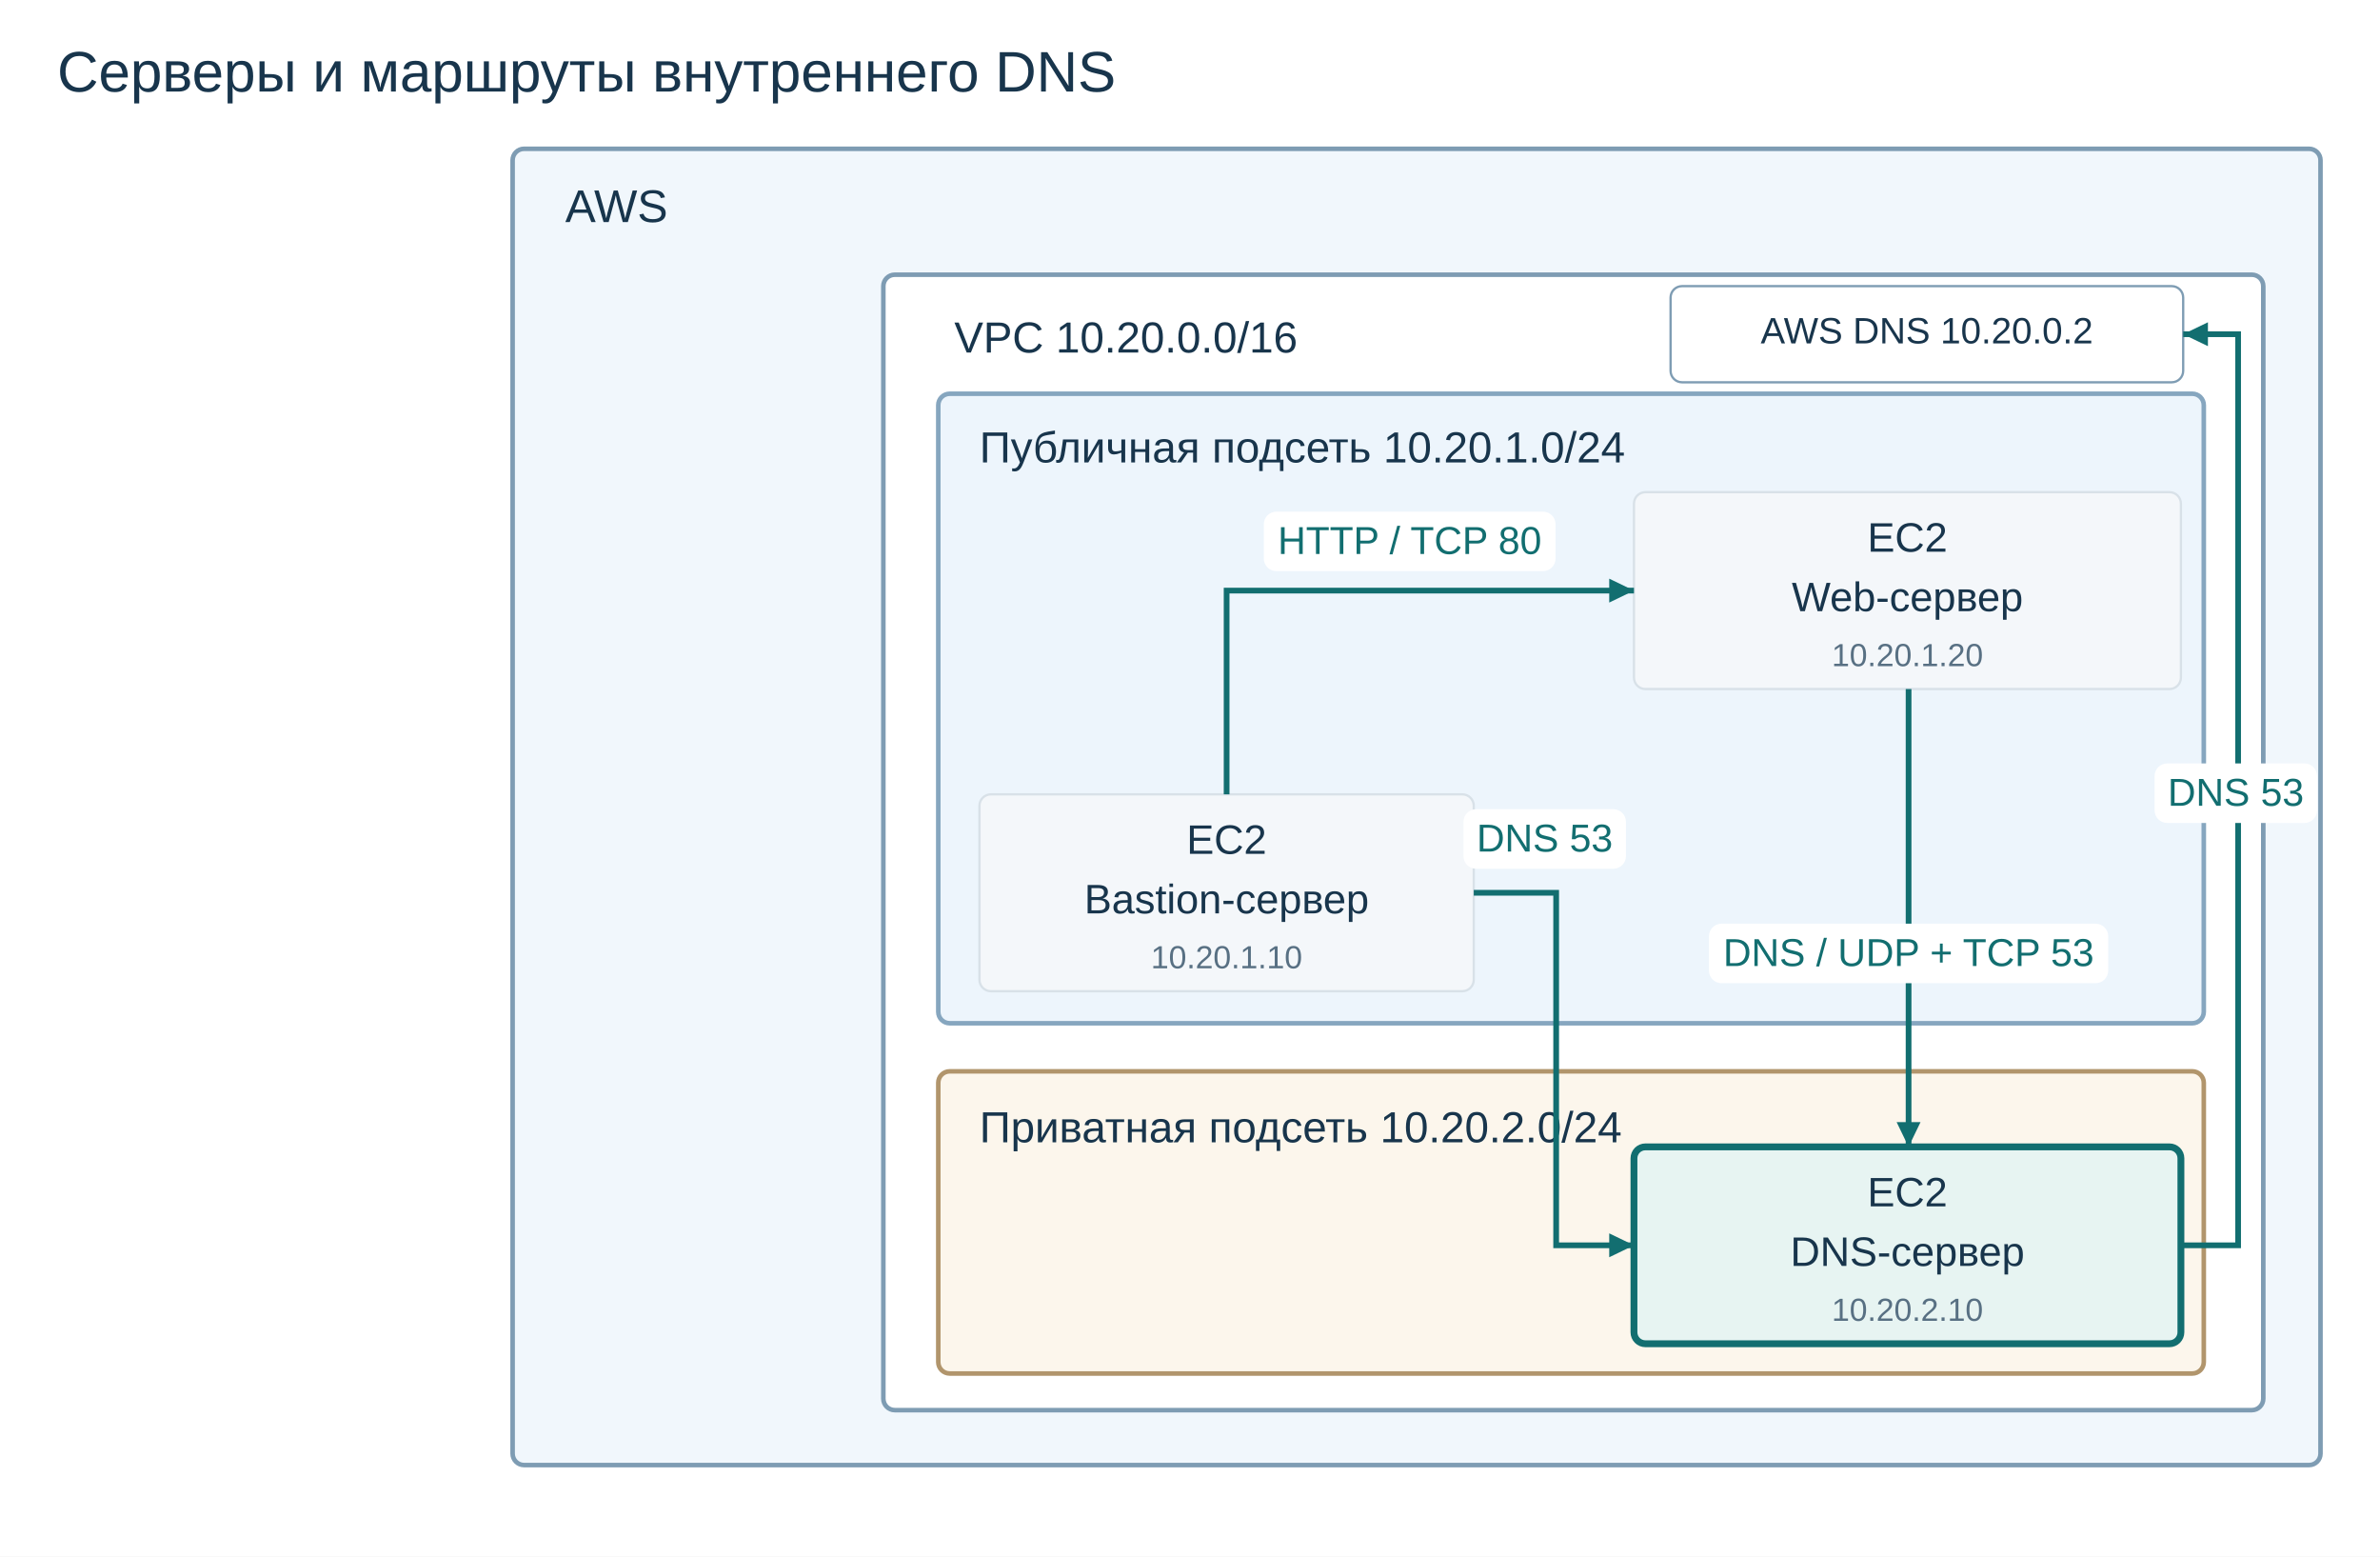
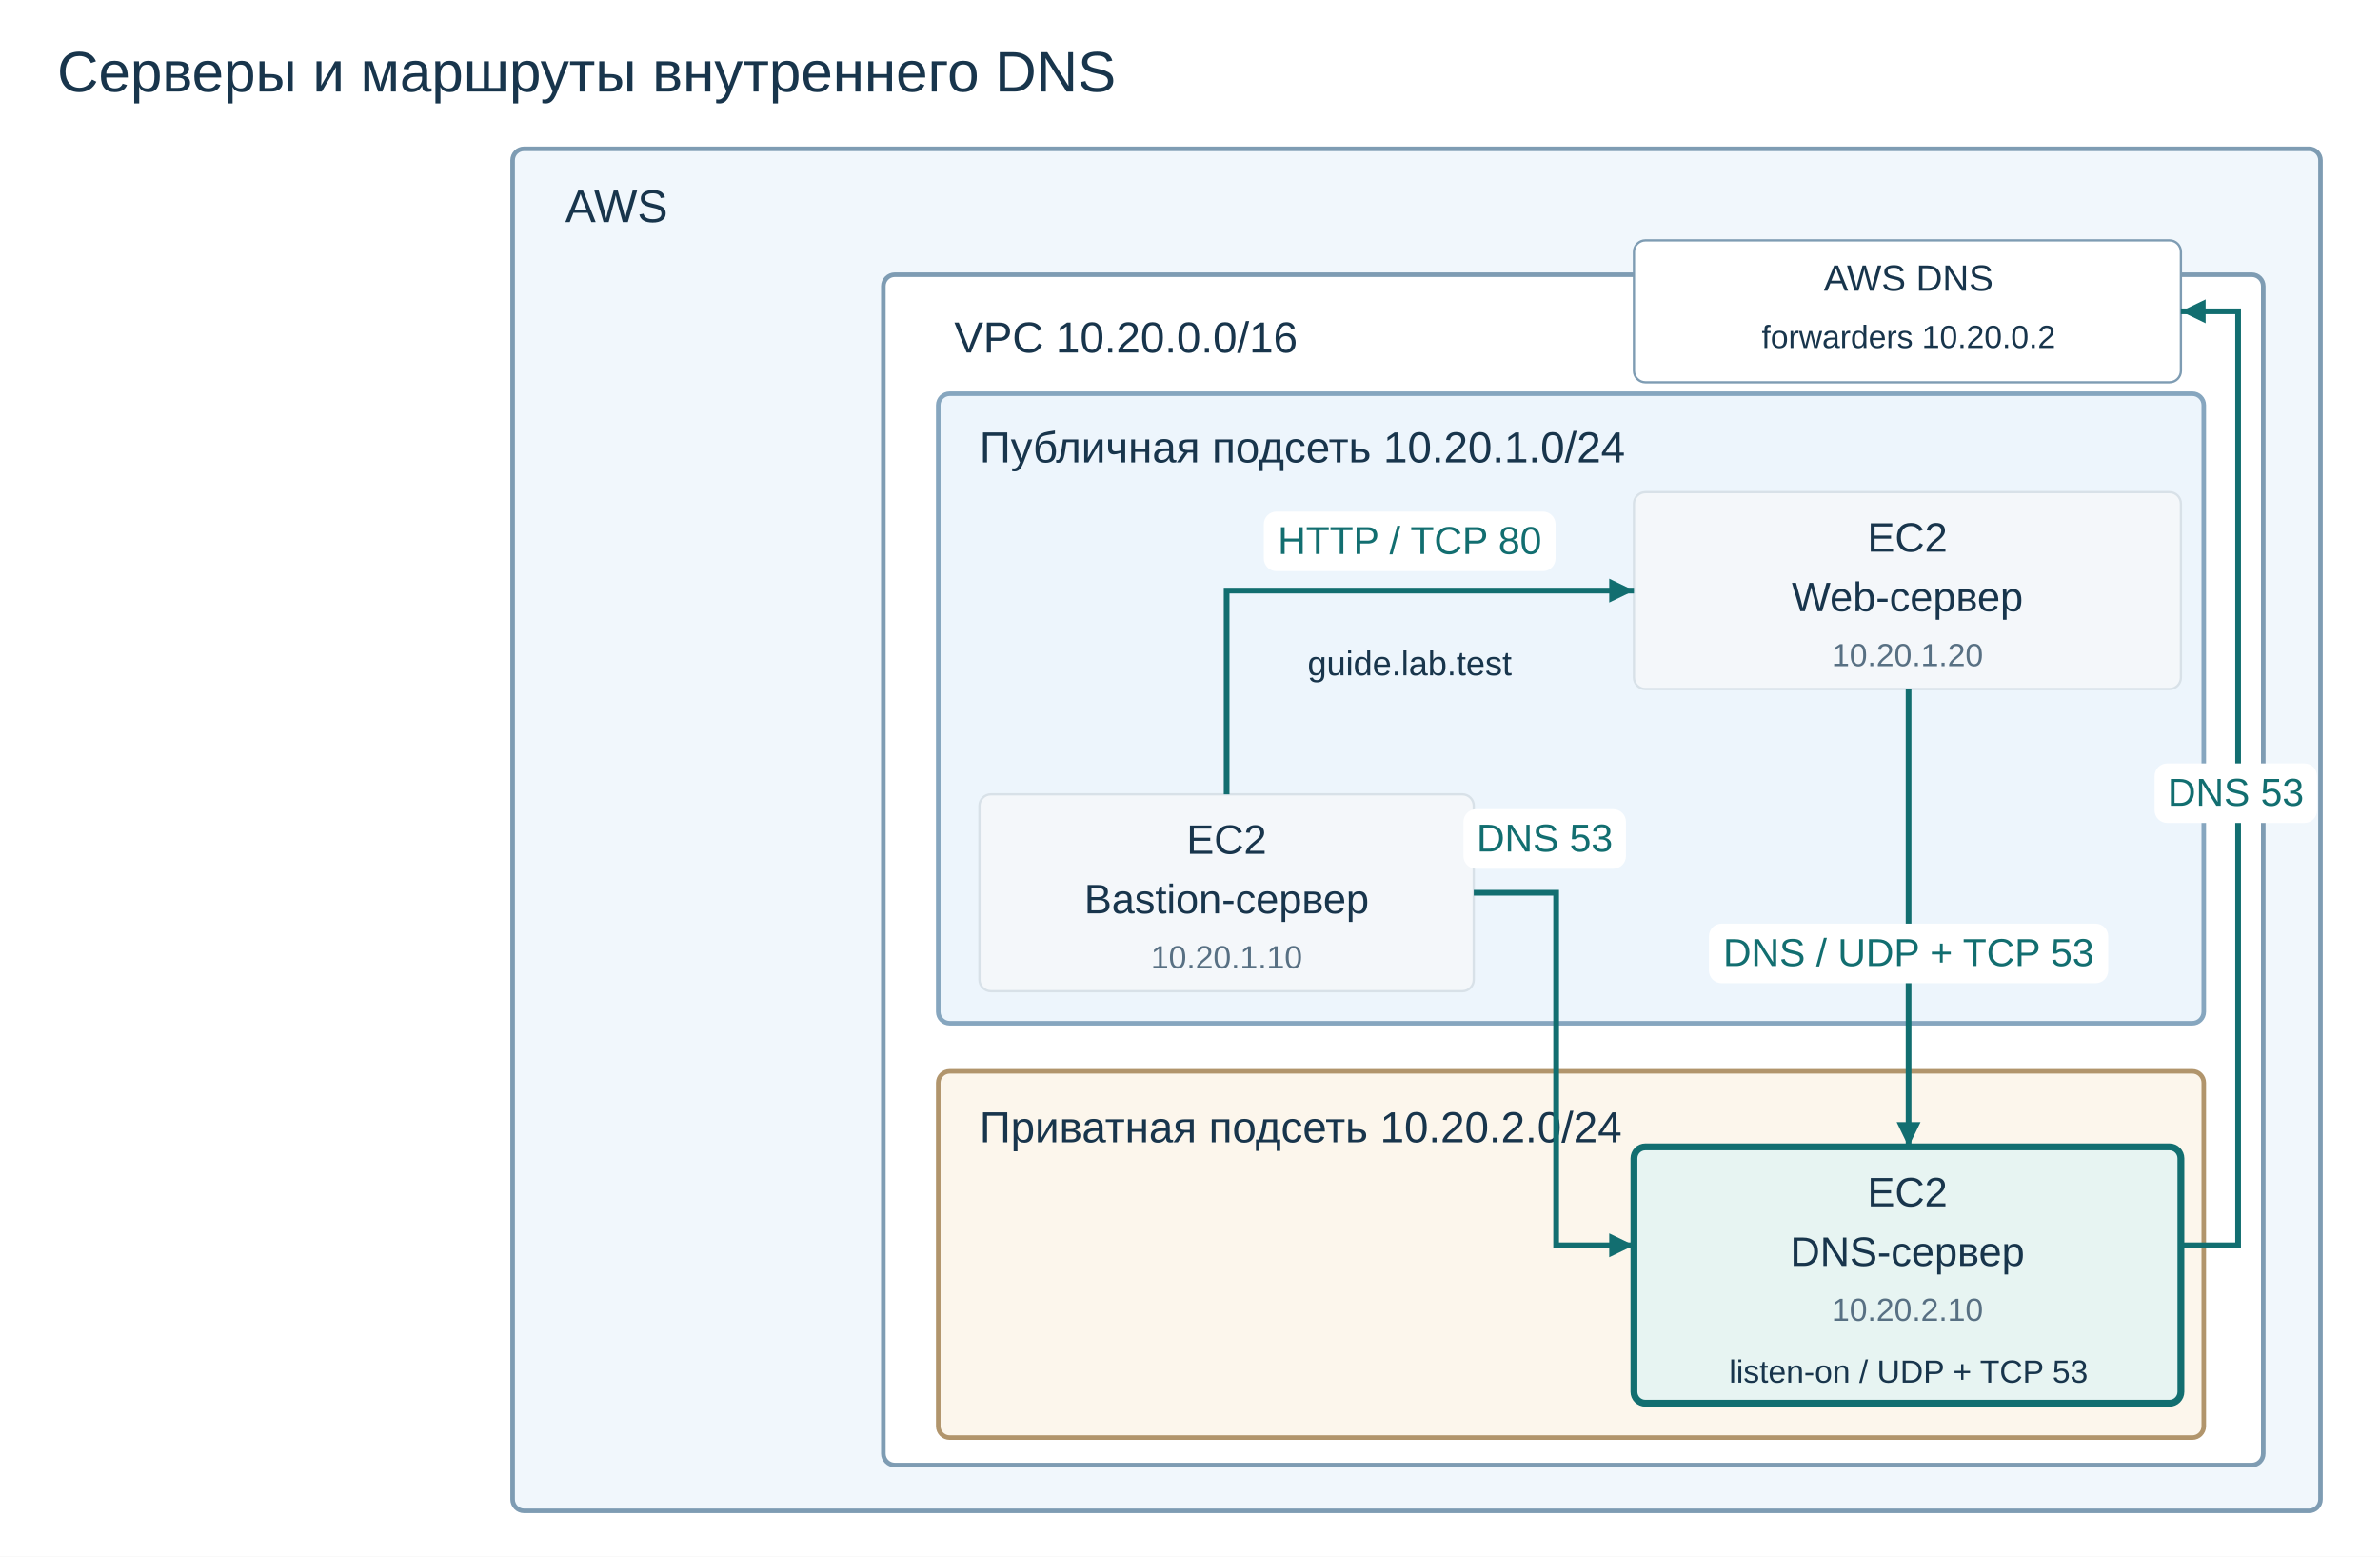
<svg xmlns="http://www.w3.org/2000/svg" width="1040" height="680" viewBox="0 0 1040 680" role="img">
  <rect width="1040" height="680" fill="white" />
  <text x="25" y="40" font-size="25" font-family="Arial,MS Gothic,sans-serif" fill="#18354c">Серверы и маршруты внутреннего DNS</text>
-   <rect x="224" y="65" width="790" height="575" rx="5" fill="#f1f7fc" stroke="#7e9cb3" stroke-width="2" />
+   <rect x="224" y="65" width="790" height="595" rx="5" fill="#f1f7fc" stroke="#7e9cb3" stroke-width="2" />
  <text x="247" y="97" font-size="20" font-family="Arial,MS Gothic,sans-serif" fill="#18354c">AWS</text>
-   <rect x="386" y="120" width="603" height="496" rx="5" fill="white" stroke="#7e9cb3" stroke-width="2" />
+   <rect x="386" y="120" width="603" height="520" rx="5" fill="white" stroke="#7e9cb3" stroke-width="2" />
  <text x="417" y="154" font-size="19" font-family="Arial,MS Gothic,sans-serif" fill="#18354c">VPC  10.20.0.0/16</text>
  <rect x="410" y="172" width="553" height="275" rx="5" fill="#edf5fc" stroke="#86a6bf" stroke-width="2" />
  <text x="428" y="202" font-size="19" font-family="Arial,MS Gothic,sans-serif" fill="#18354c">Публичная подсеть  10.20.1.0/24</text>
-   <rect x="410" y="468" width="553" height="132" rx="5" fill="#fcf6ec" stroke="#b1956c" stroke-width="2" />
+   <rect x="410" y="468" width="553" height="160" rx="5" fill="#fcf6ec" stroke="#b1956c" stroke-width="2" />
  <text x="428" y="499" font-size="19" font-family="Arial,MS Gothic,sans-serif" fill="#18354c">Приватная подсеть  10.20.2.0/24</text>
  <rect x="714" y="215" width="239" height="86" rx="5" fill="#f4f7fa" stroke="#d8e1e8" stroke-width="1" />
  <text x="833.5" y="241" font-size="18" font-family="Arial,MS Gothic,sans-serif" fill="#18354c" text-anchor="middle">EC2</text>
  <text x="833.5" y="267" font-size="18" font-family="Arial,MS Gothic,sans-serif" fill="#18354c" text-anchor="middle">Web-сервер</text>
  <text x="833.5" y="291" font-size="14" font-family="Arial,MS Gothic,sans-serif" fill="#587083" text-anchor="middle">10.20.1.20</text>
  <rect x="428" y="347" width="216" height="86" rx="5" fill="#f4f7fa" stroke="#d8e1e8" stroke-width="1" />
  <text x="536.0" y="373" font-size="18" font-family="Arial,MS Gothic,sans-serif" fill="#18354c" text-anchor="middle">EC2</text>
  <text x="536.0" y="399" font-size="18" font-family="Arial,MS Gothic,sans-serif" fill="#18354c" text-anchor="middle">Bastion-сервер</text>
  <text x="536.0" y="423" font-size="14" font-family="Arial,MS Gothic,sans-serif" fill="#587083" text-anchor="middle">10.20.1.10</text>
-   <rect x="714" y="501" width="239" height="86" rx="5" fill="#e7f4f2" stroke="#126e70" stroke-width="3" />
+   <rect x="714" y="501" width="239" height="112" rx="5" fill="#e7f4f2" stroke="#126e70" stroke-width="3" />
  <text x="833.5" y="527" font-size="18" font-family="Arial,MS Gothic,sans-serif" fill="#18354c" text-anchor="middle">EC2</text>
  <text x="833.5" y="553" font-size="18" font-family="Arial,MS Gothic,sans-serif" fill="#18354c" text-anchor="middle">DNS-сервер</text>
  <text x="833.5" y="577" font-size="14" font-family="Arial,MS Gothic,sans-serif" fill="#587083" text-anchor="middle">10.20.2.10</text>
-   <rect x="730" y="125" width="224" height="42" rx="5" fill="white" stroke="#7e9cb3" stroke-width="1" />
-   <text x="842" y="150" font-size="16" font-family="Arial,MS Gothic,sans-serif" fill="#18354c" text-anchor="middle">AWS DNS  10.20.0.2</text>
+   <text x="834" y="604" font-size="14" font-family="Arial,MS Gothic,sans-serif" fill="#18354c" text-anchor="middle">listen-on / UDP + TCP 53</text>
+   <rect x="714" y="105" width="239" height="62" rx="5" fill="white" stroke="#7e9cb3" stroke-width="1" />
+   <text x="834" y="127" font-size="16" font-family="Arial,MS Gothic,sans-serif" fill="#18354c" text-anchor="middle">AWS DNS</text>
+   <text x="834" y="152" font-size="14" font-family="Arial,MS Gothic,sans-serif" fill="#18354c" text-anchor="middle">forwarders  10.20.0.2</text>
  <polyline points="536,347 536,258 714,258" fill="none" stroke="#126e70" stroke-width="2.5" />
  <polygon points="714.00,258.00 703.19,263.22 703.19,252.78" fill="#126e70" />
  <rect x="552.762" y="224" width="126.477" height="25" rx="5" fill="white" stroke="white" stroke-width="1" />
  <text x="616" y="242" font-size="17" font-family="Arial,MS Gothic,sans-serif" fill="#126e70" text-anchor="middle">HTTP / TCP 80</text>
+   <text x="616" y="295" font-size="15" font-family="Arial,MS Gothic,sans-serif" fill="#18354c" text-anchor="middle">guide.lab.test</text>
  <polyline points="644,390 680,390 680,544 714,544" fill="none" stroke="#126e70" stroke-width="2.5" />
  <polygon points="714.00,544.00 703.19,549.22 703.19,538.78" fill="#126e70" />
  <rect x="640.0" y="354" width="70.0" height="25" rx="5" fill="white" stroke="white" stroke-width="1" />
  <text x="675" y="372" font-size="17" font-family="Arial,MS Gothic,sans-serif" fill="#126e70" text-anchor="middle">DNS 53</text>
  <polyline points="834,301 834,501" fill="none" stroke="#126e70" stroke-width="2.5" />
  <polygon points="834.00,501.00 828.78,490.19 839.22,490.19" fill="#126e70" />
  <rect x="747.262" y="404" width="173.477" height="25" rx="5" fill="white" stroke="white" stroke-width="1" />
  <text x="834" y="422" font-size="17" font-family="Arial,MS Gothic,sans-serif" fill="#126e70" text-anchor="middle">DNS / UDP + TCP 53</text>
-   <polyline points="953,544 978,544 978,146 954,146" fill="none" stroke="#126e70" stroke-width="2.5" />
-   <polygon points="954.00,146.00 964.81,140.78 964.81,151.22" fill="#126e70" />
+   <polyline points="953,544 978,544 978,136 953,136" fill="none" stroke="#126e70" stroke-width="2.5" />
+   <polygon points="953.00,136.00 963.81,130.78 963.81,141.22" fill="#126e70" />
  <rect x="942.0" y="334" width="70.0" height="25" rx="5" fill="white" stroke="white" stroke-width="1" />
  <text x="977" y="352" font-size="17" font-family="Arial,MS Gothic,sans-serif" fill="#126e70" text-anchor="middle">DNS 53</text>
</svg>
